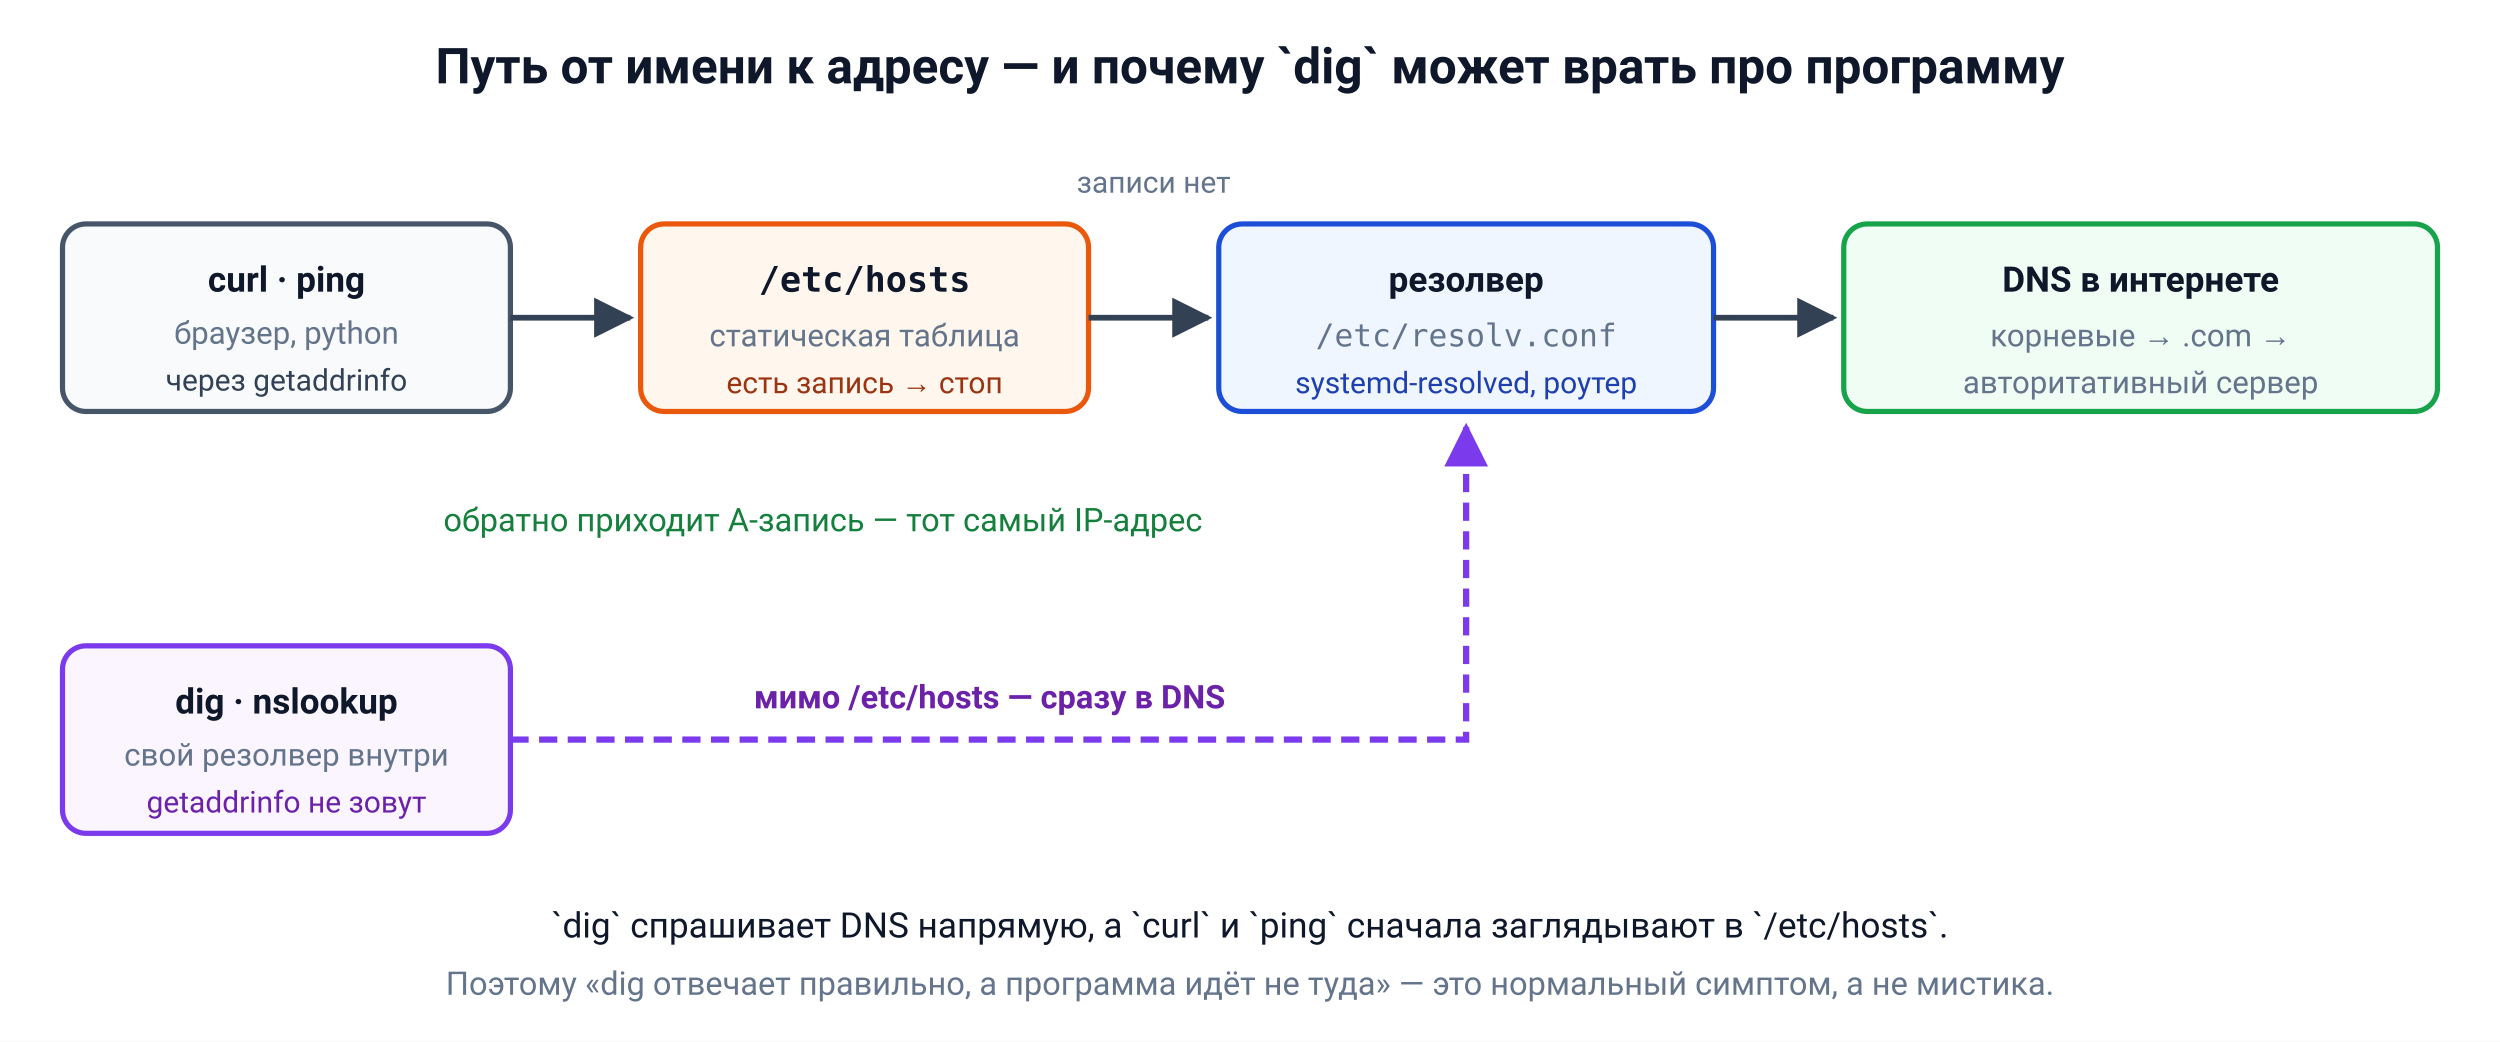
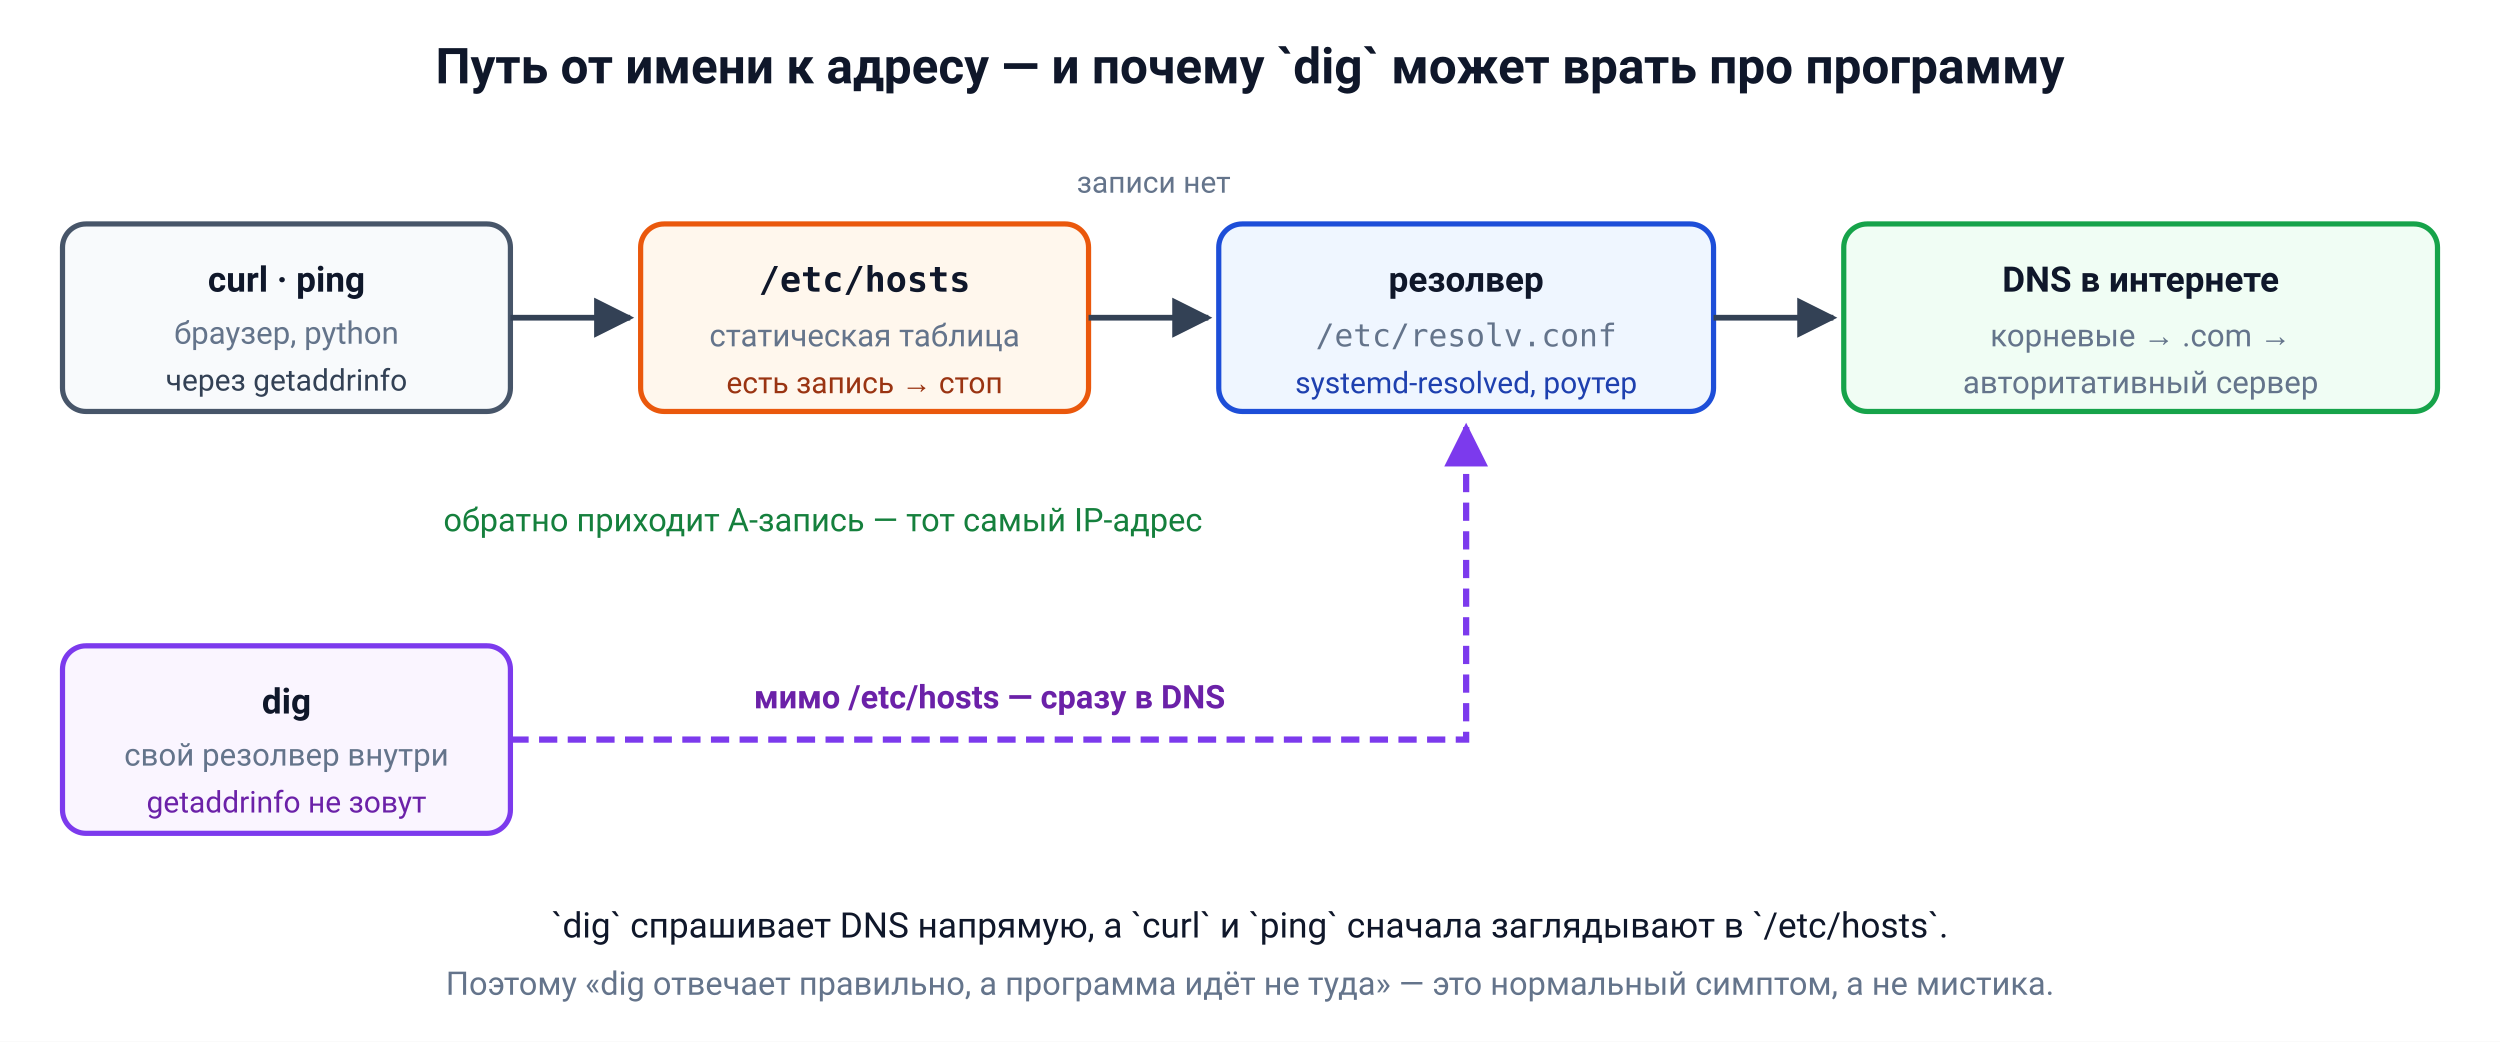
<svg xmlns="http://www.w3.org/2000/svg" width="960" height="400" viewBox="0 0 960 400" font-family="system-ui, -apple-system, 'Segoe UI', Roboto, 'Helvetica Neue', Arial, sans-serif">
  <defs>
    <marker id="rA" viewBox="0 0 10 10" refX="9" refY="5" markerWidth="7" markerHeight="7" orient="auto">
      <path d="M 0 0 L 10 5 L 0 10 z" fill="#334155" />
    </marker>
    <marker id="rB" viewBox="0 0 10 10" refX="9" refY="5" markerWidth="7" markerHeight="7" orient="auto">
      <path d="M 0 0 L 10 5 L 0 10 z" fill="#7c3aed" />
    </marker>
  </defs>
  <rect width="960" height="400" fill="#ffffff" />
  <text x="480" y="32" text-anchor="middle" font-size="19" font-weight="600" fill="#0f172a">Путь от имени к адресу — и почему `dig` может врать про программу</text>
  <rect x="24" y="86" width="172" height="72" rx="9" fill="#f8fafc" stroke="#475569" stroke-width="2" />
  <text x="110" y="112" text-anchor="middle" font-size="13.5" font-weight="600" fill="#0f172a">curl · ping</text>
  <text x="110" y="132" text-anchor="middle" font-size="12" fill="#64748b">браузер, python</text>
  <text x="110" y="150" text-anchor="middle" font-size="11.5" fill="#334155">через getaddrinfo</text>
  <line x1="196" y1="122" x2="242" y2="122" stroke="#334155" stroke-width="2.2" marker-end="url(#rA)" />
  <rect x="246" y="86" width="172" height="72" rx="9" fill="#fff7ed" stroke="#ea580c" stroke-width="2" />
  <text x="332" y="112" text-anchor="middle" font-size="13.5" font-weight="600" fill="#0f172a" font-family="ui-monospace, 'DejaVu Sans Mono', monospace">/etc/hosts</text>
  <text x="332" y="133" text-anchor="middle" font-size="12" fill="#64748b">статическая таблица</text>
  <text x="332" y="151" text-anchor="middle" font-size="11.5" fill="#9a3412">есть запись → стоп</text>
  <text x="443" y="74" text-anchor="middle" font-size="11.5" fill="#64748b">записи нет</text>
  <line x1="418" y1="122" x2="464" y2="122" stroke="#334155" stroke-width="2.2" marker-end="url(#rA)" />
  <rect x="468" y="86" width="190" height="72" rx="9" fill="#eff6ff" stroke="#1d4ed8" stroke-width="2" />
  <text x="563" y="112" text-anchor="middle" font-size="13.5" font-weight="600" fill="#0f172a">резолвер</text>
  <text x="563" y="133" text-anchor="middle" font-size="12" fill="#64748b" font-family="ui-monospace, 'DejaVu Sans Mono', monospace">/etc/resolv.conf</text>
  <text x="563" y="151" text-anchor="middle" font-size="11.5" fill="#1e40af">systemd-resolved, роутер</text>
  <line x1="658" y1="122" x2="704" y2="122" stroke="#334155" stroke-width="2.2" marker-end="url(#rA)" />
  <rect x="708" y="86" width="228" height="72" rx="9" fill="#f0fdf4" stroke="#16a34a" stroke-width="2" />
  <text x="822" y="112" text-anchor="middle" font-size="13.5" font-weight="600" fill="#0f172a">DNS в интернете</text>
  <text x="822" y="133" text-anchor="middle" font-size="12" fill="#64748b">корневые → .com →</text>
  <text x="822" y="151" text-anchor="middle" font-size="12" fill="#64748b">авторитативный сервер</text>
  <text x="316" y="204" text-anchor="middle" font-size="12.5" fill="#15803d">обратно приходит A-запись — тот самый IP-адрес</text>
  <rect x="24" y="248" width="172" height="72" rx="9" fill="#faf5ff" stroke="#7c3aed" stroke-width="2" />
-   <text x="110" y="274" text-anchor="middle" font-size="13.5" font-weight="600" fill="#0f172a">dig · nslookup</text>
+   <text x="110" y="274" text-anchor="middle" font-size="13.5" font-weight="600" fill="#0f172a">dig</text>
  <text x="110" y="294" text-anchor="middle" font-size="12" fill="#64748b">свой резолвер внутри</text>
  <text x="110" y="312" text-anchor="middle" font-size="11.5" fill="#6b21a8">getaddrinfo не зовут</text>
  <polyline points="196,284 563,284 563,164" fill="none" stroke="#7c3aed" stroke-width="2.4" stroke-dasharray="7 4" marker-end="url(#rB)" />
  <text x="380" y="272" text-anchor="middle" font-size="12.5" font-weight="600" fill="#6b21a8">мимо /etc/hosts — сразу в DNS</text>
  <text x="480" y="360" text-anchor="middle" font-size="13.5" fill="#0f172a">`dig` спрашивает DNS напрямую, а `curl` и `ping` сначала заглядывают в `/etc/hosts`.</text>
  <text x="480" y="382" text-anchor="middle" font-size="12.5" fill="#64748b">Поэтому «dig отвечает правильно, а программа идёт не туда» — это нормальный симптом, а не мистика.</text>
</svg>
